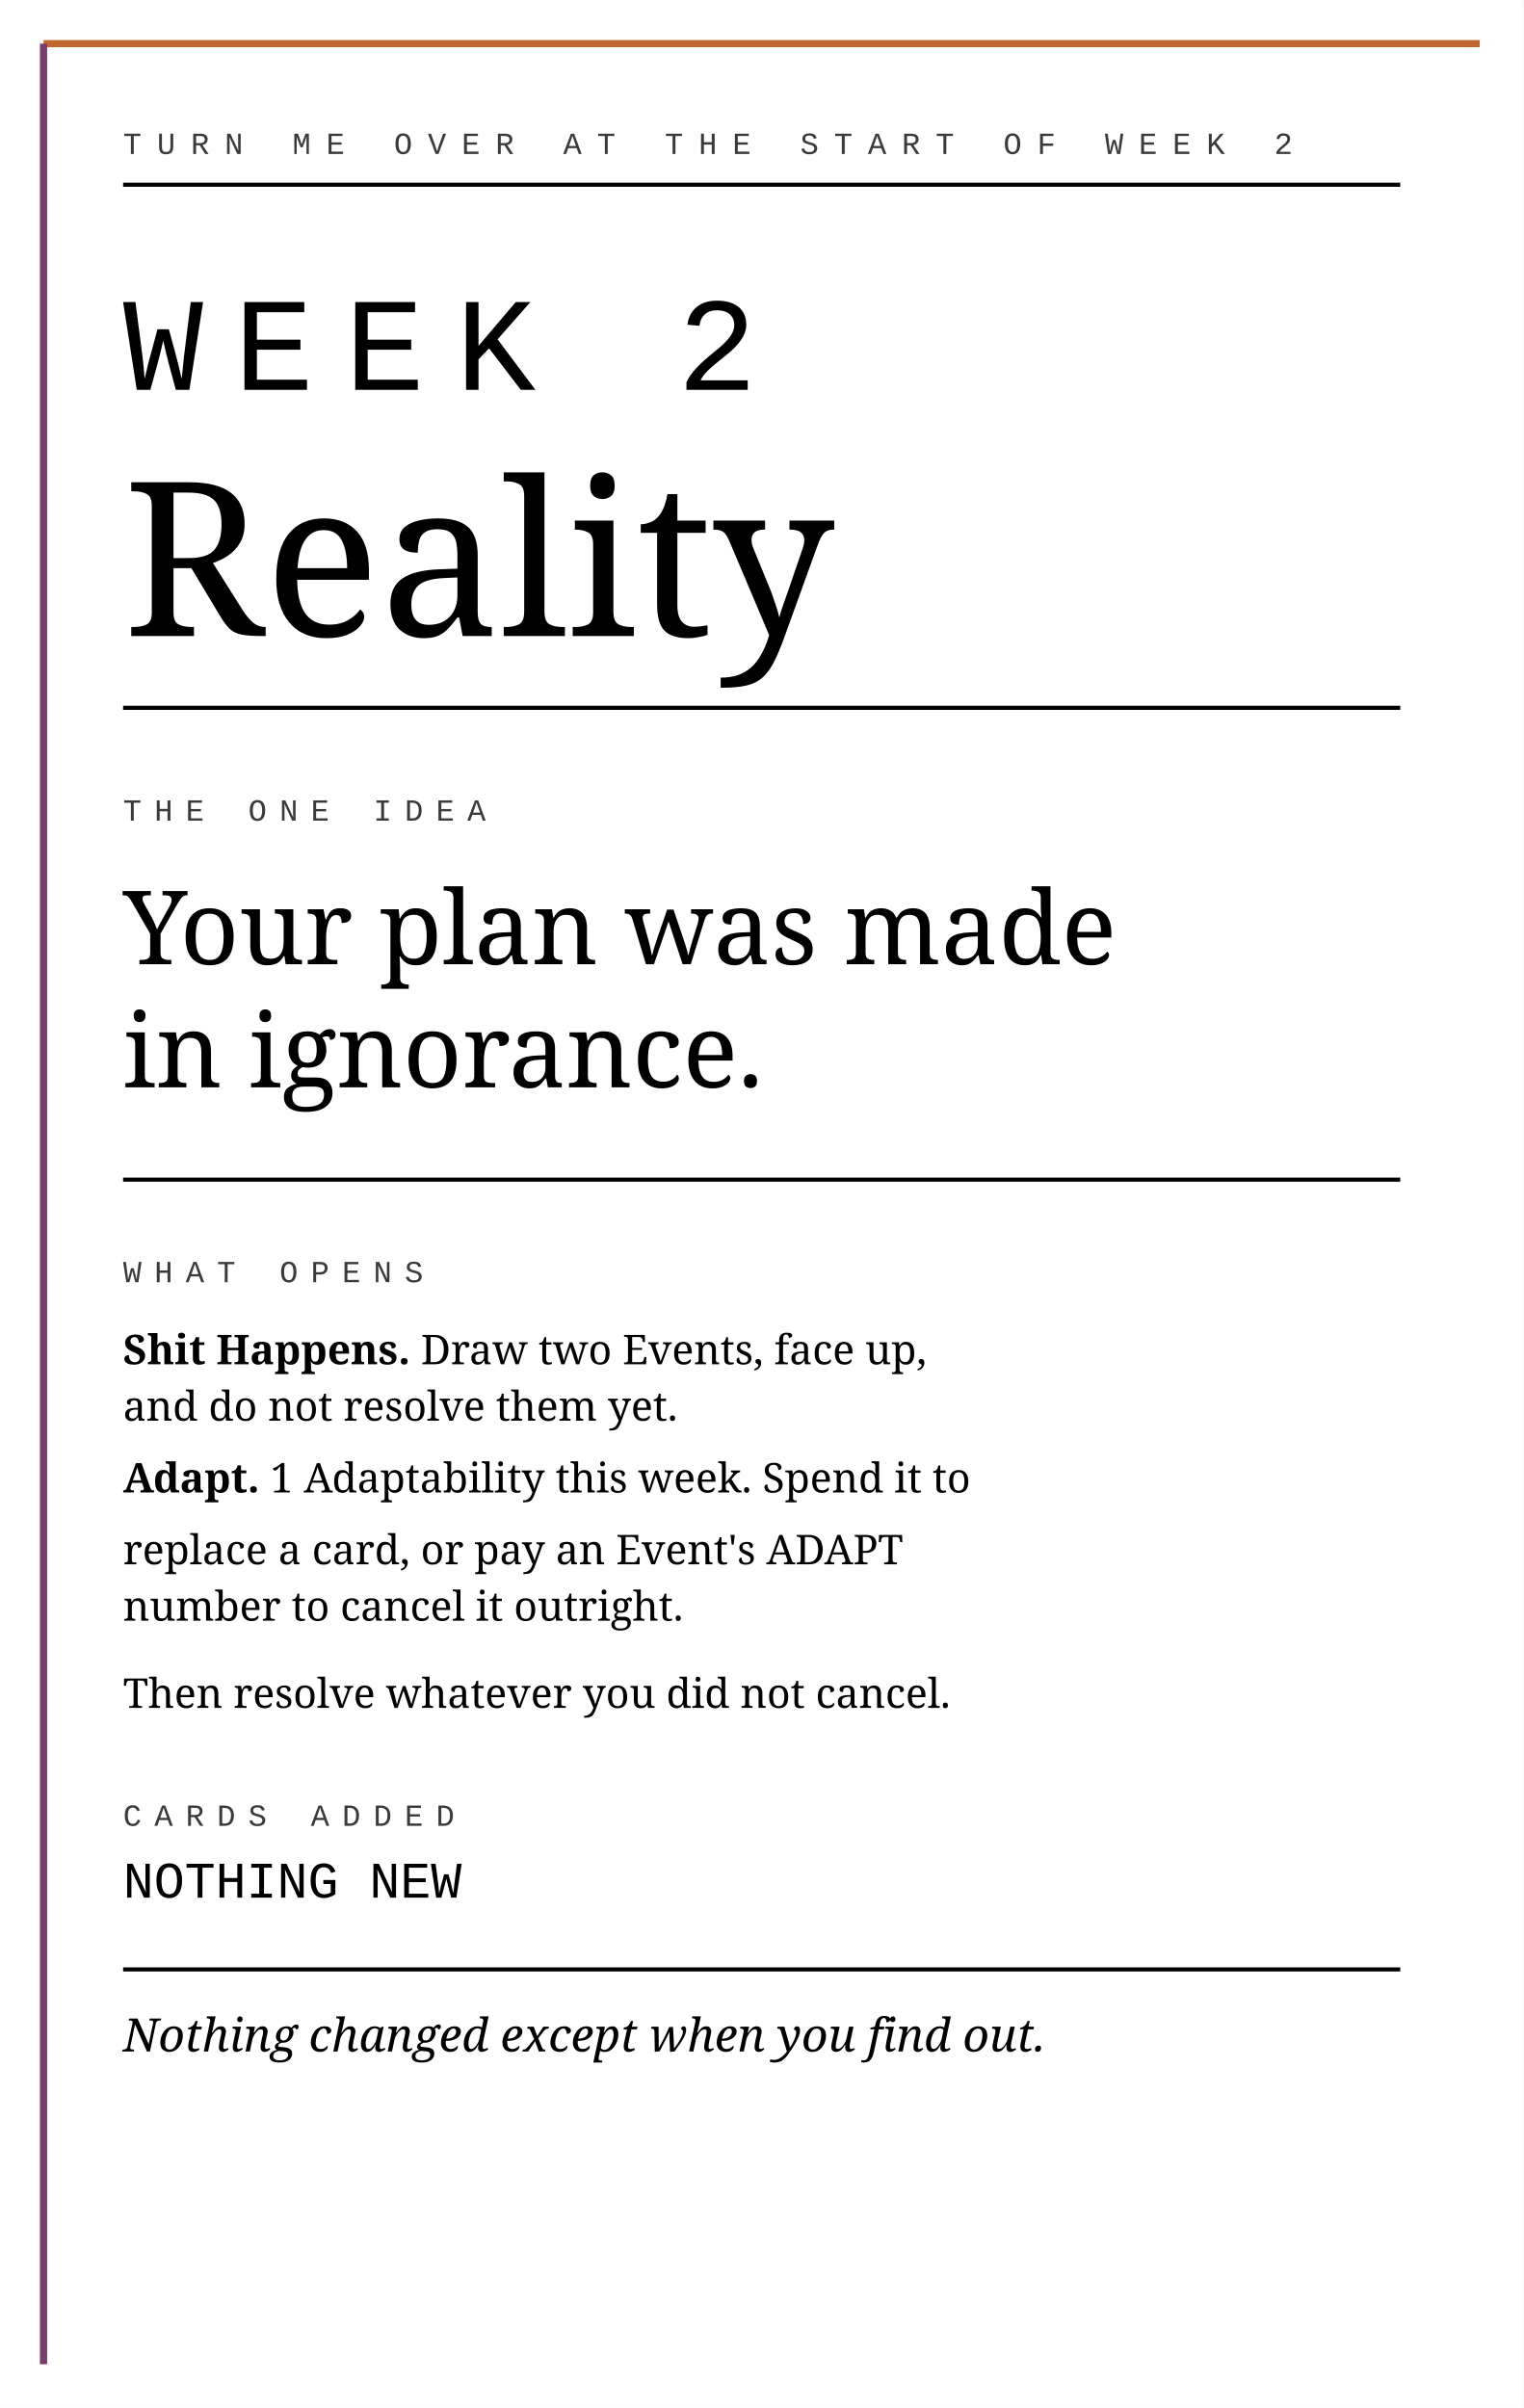
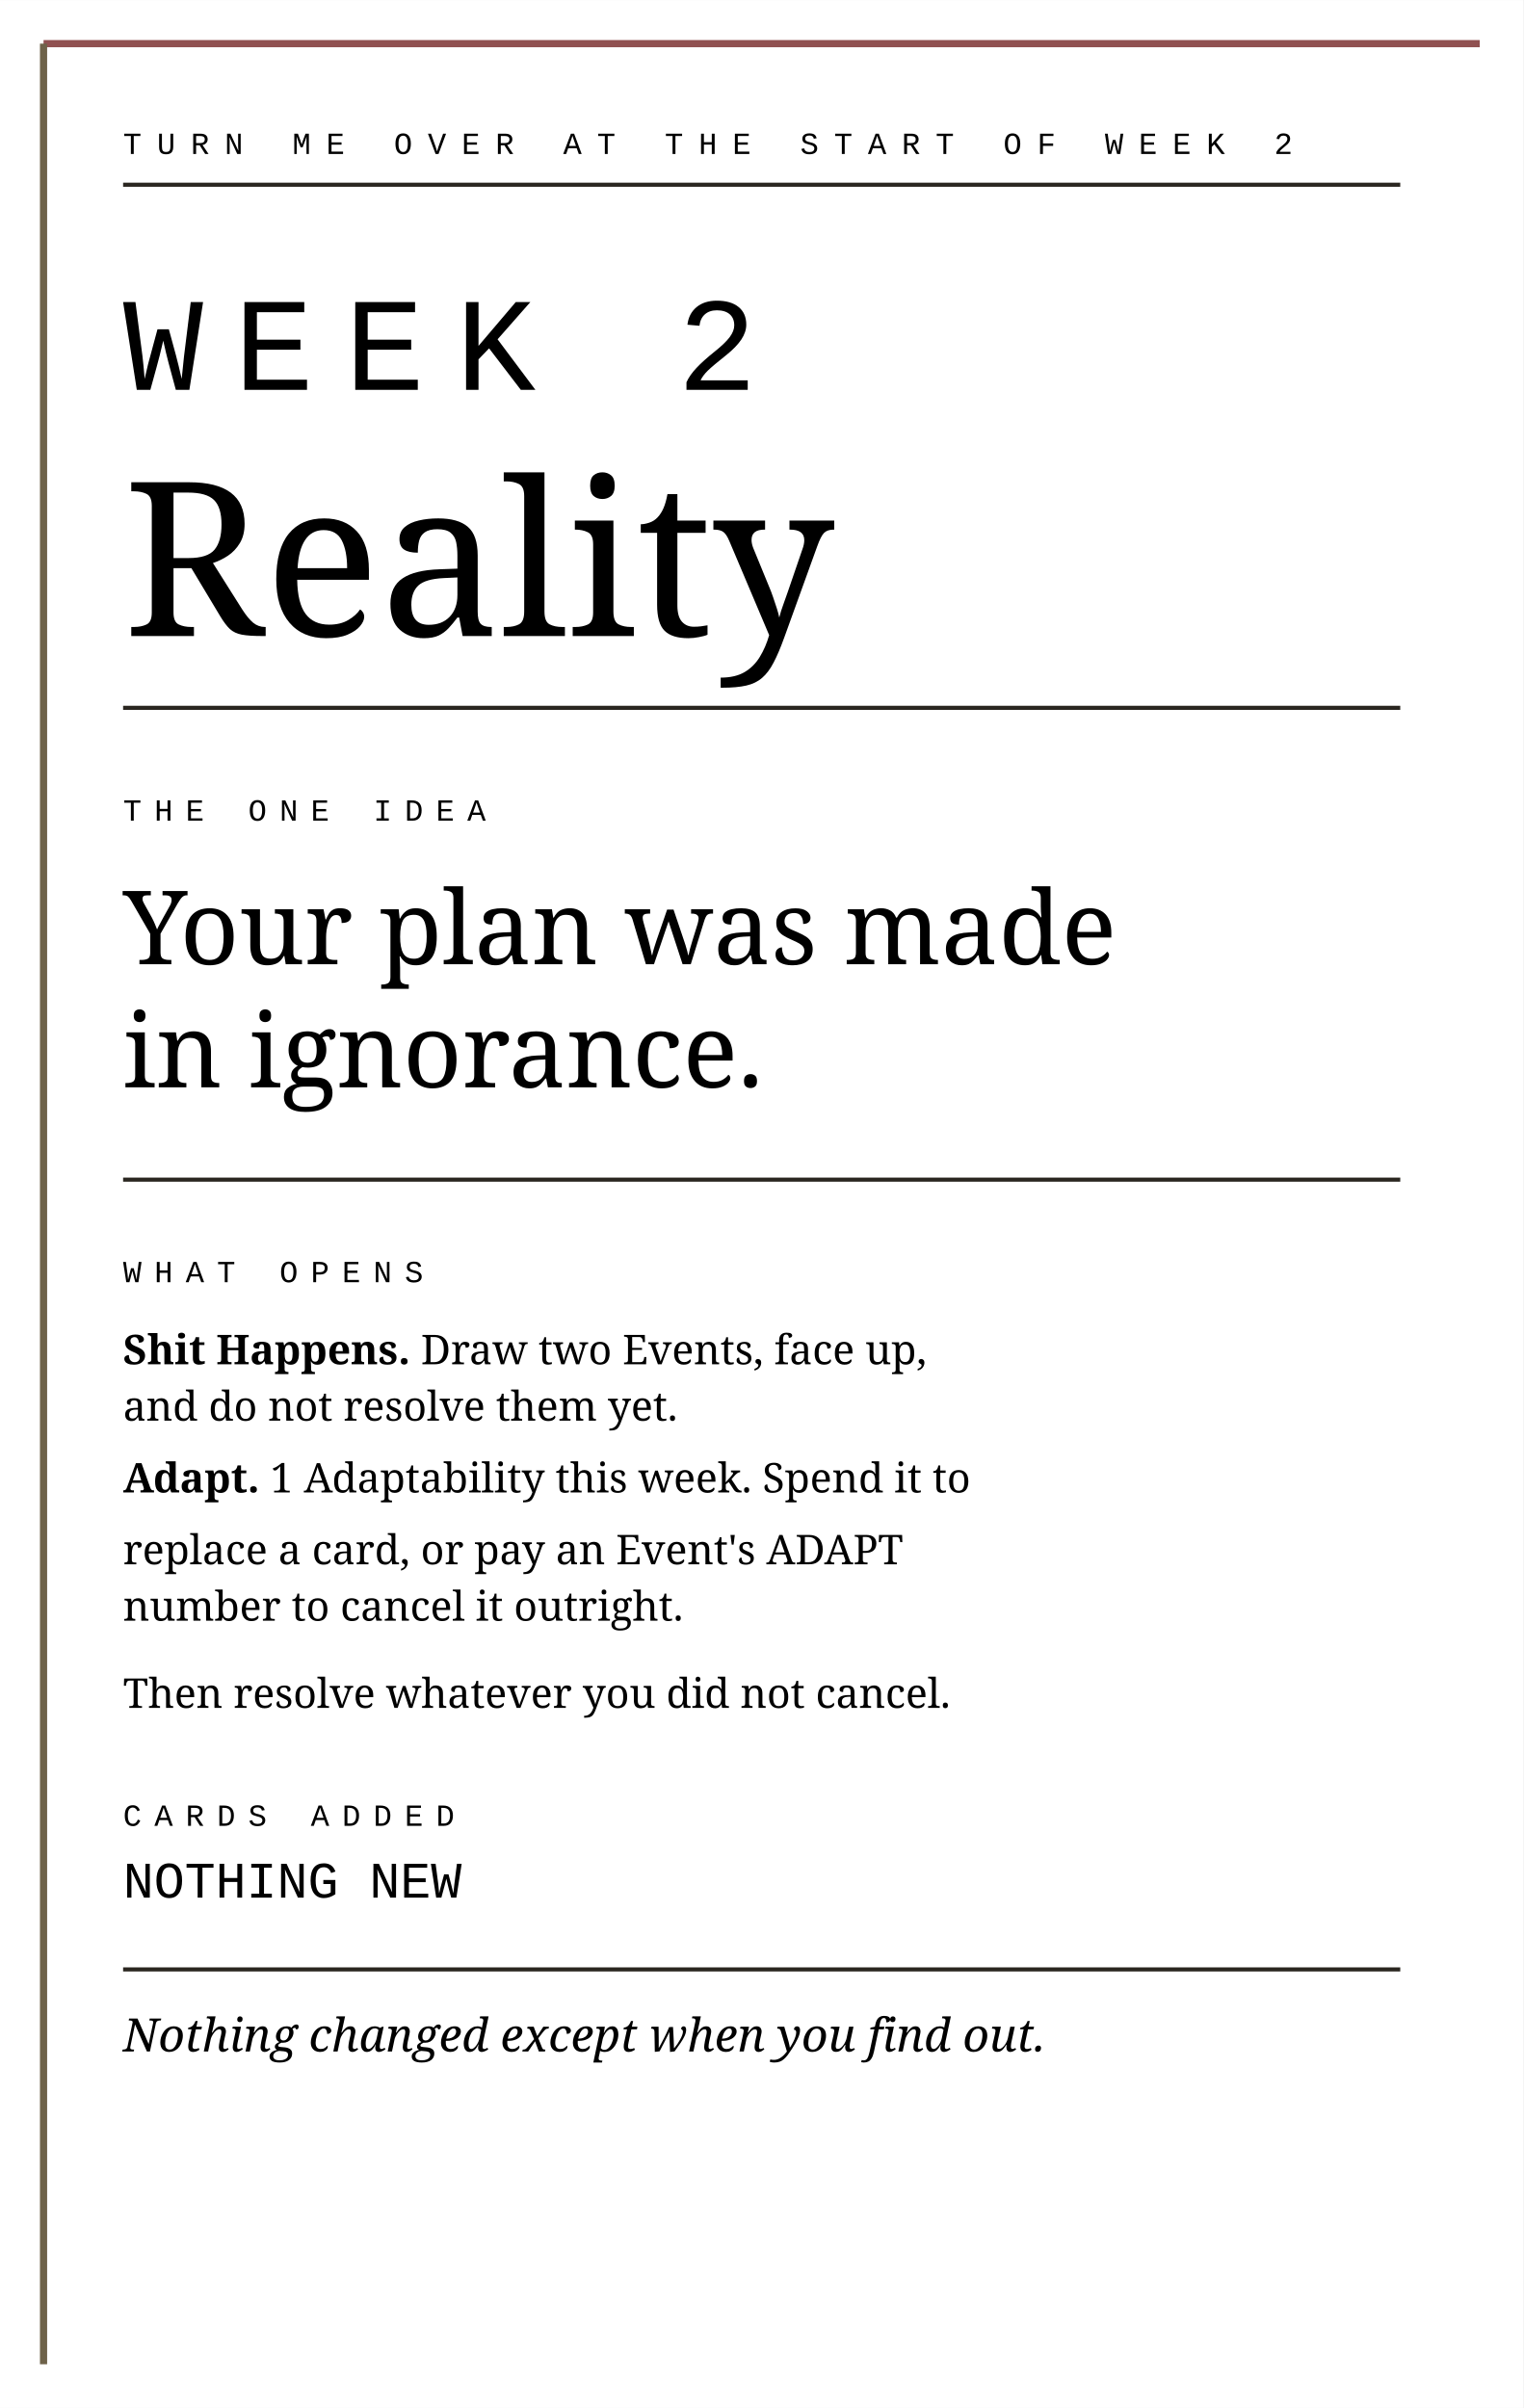
<svg xmlns="http://www.w3.org/2000/svg" width="210mm" height="332mm" viewBox="0 0 297 469.5">
  <style>
  .s { font-family:"EB Garamond",Garamond,Georgia,serif; fill:#000000; }
  .m { font-family:"IBM Plex Mono","Courier New",monospace; fill:#000000; }
-   .h { fill:none; stroke:#000000; stroke-width:.8; }
-   .q { fill:#3A3A3A; }
+   .h { fill:none; stroke:#2A2620; stroke-width:.8; }
+   .q { fill:#000000; }
</style>
  <rect width="297" height="469.5" fill="#FFFFFF" />
  <text x="24" y="30" class="m q" font-size="6" letter-spacing="3">TURN ME OVER AT THE START OF WEEK 2</text>
  <line x1="24" y1="36" x2="273" y2="36" class="h" />
  <text x="24" y="76" class="m" font-size="26" letter-spacing="6">WEEK 2</text>
  <text x="24" y="124" class="s" font-size="42">Reality</text>
  <line x1="24" y1="138" x2="273" y2="138" class="h" stroke-width="1.2" />
  <text x="24" y="160" class="m q" font-size="6" letter-spacing="2.5">THE ONE IDEA</text>
  <text x="24" y="188" class="s" font-size="20">Your plan was made</text>
  <text x="24" y="212" class="s" font-size="20">in ignorance.</text>
  <line x1="24" y1="230" x2="273" y2="230" class="h" stroke-width=".5" />
  <text x="24" y="250" class="m q" font-size="6" letter-spacing="2.5">WHAT OPENS</text>
  <text x="24" y="266" class="s" font-size="8">
    <tspan font-weight="bold">Shit Happens.</tspan> Draw two Events, face up,</text>
  <text x="24" y="277" class="s" font-size="8">and do not resolve them yet.</text>
  <text x="24" y="291" class="s" font-size="8">
    <tspan font-weight="bold">Adapt.</tspan> 1 Adaptability this week. Spend it to</text>
  <text x="24" y="305" class="s" font-size="8">replace a card, or pay an Event's ADAPT</text>
  <text x="24" y="316" class="s" font-size="8">number to cancel it outright.</text>
  <text x="24" y="333" class="s" font-size="8">Then resolve whatever you did not cancel.</text>
  <text x="24" y="356" class="m q" font-size="6" letter-spacing="2.5">CARDS ADDED</text>
  <text x="24" y="370" class="m" font-size="10">NOTHING NEW</text>
  <line x1="24" y1="384" x2="273" y2="384" class="h" stroke-width=".5" />
  <text x="24" y="400" class="s" font-size="9" font-style="italic">Nothing changed except when you find out.</text>
-   <line x1="8.49" y1="8.49" x2="288.5" y2="8.49" stroke="#C1662F" stroke-width="1.4" />
-   <line x1="8.49" y1="8.49" x2="8.49" y2="460.99" stroke="#7A3B6D" stroke-width="1.4" />
+   <line x1="8.49" y1="8.49" x2="288.5" y2="8.49" stroke="#905151" stroke-width="1.4" />
+   <line x1="8.49" y1="8.49" x2="8.49" y2="460.99" stroke="#6E6249" stroke-width="1.4" />
</svg>
